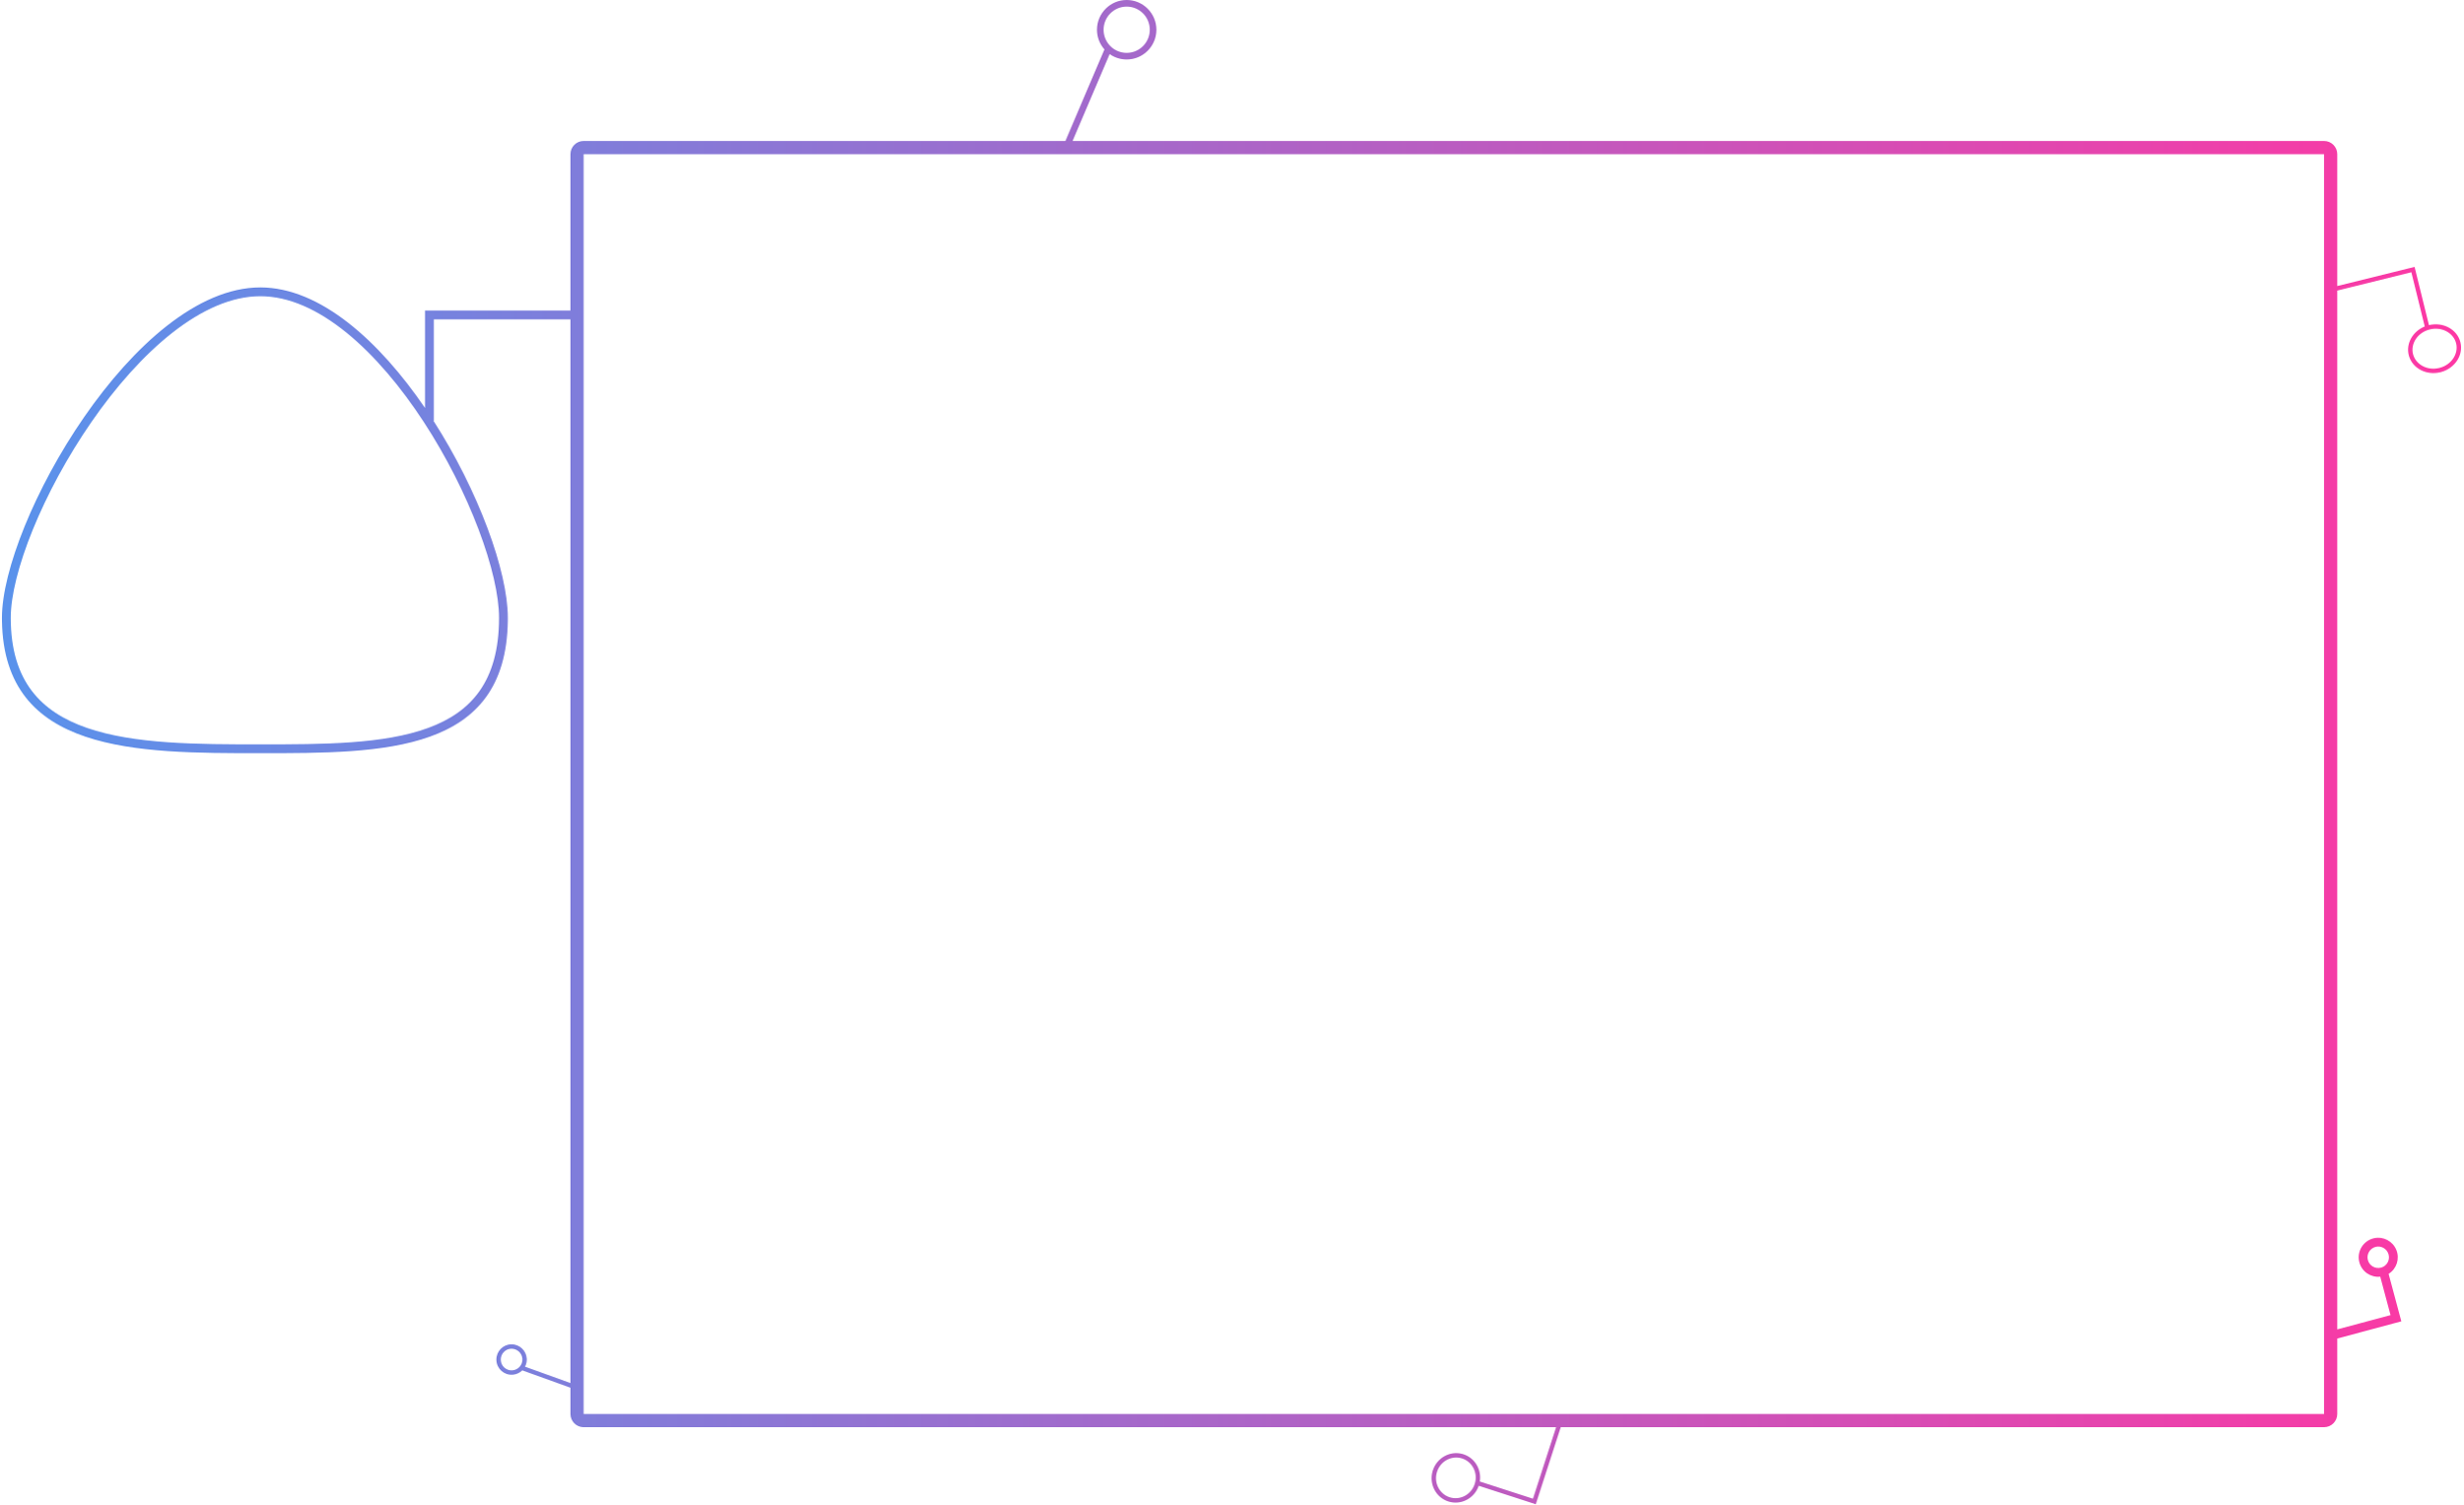
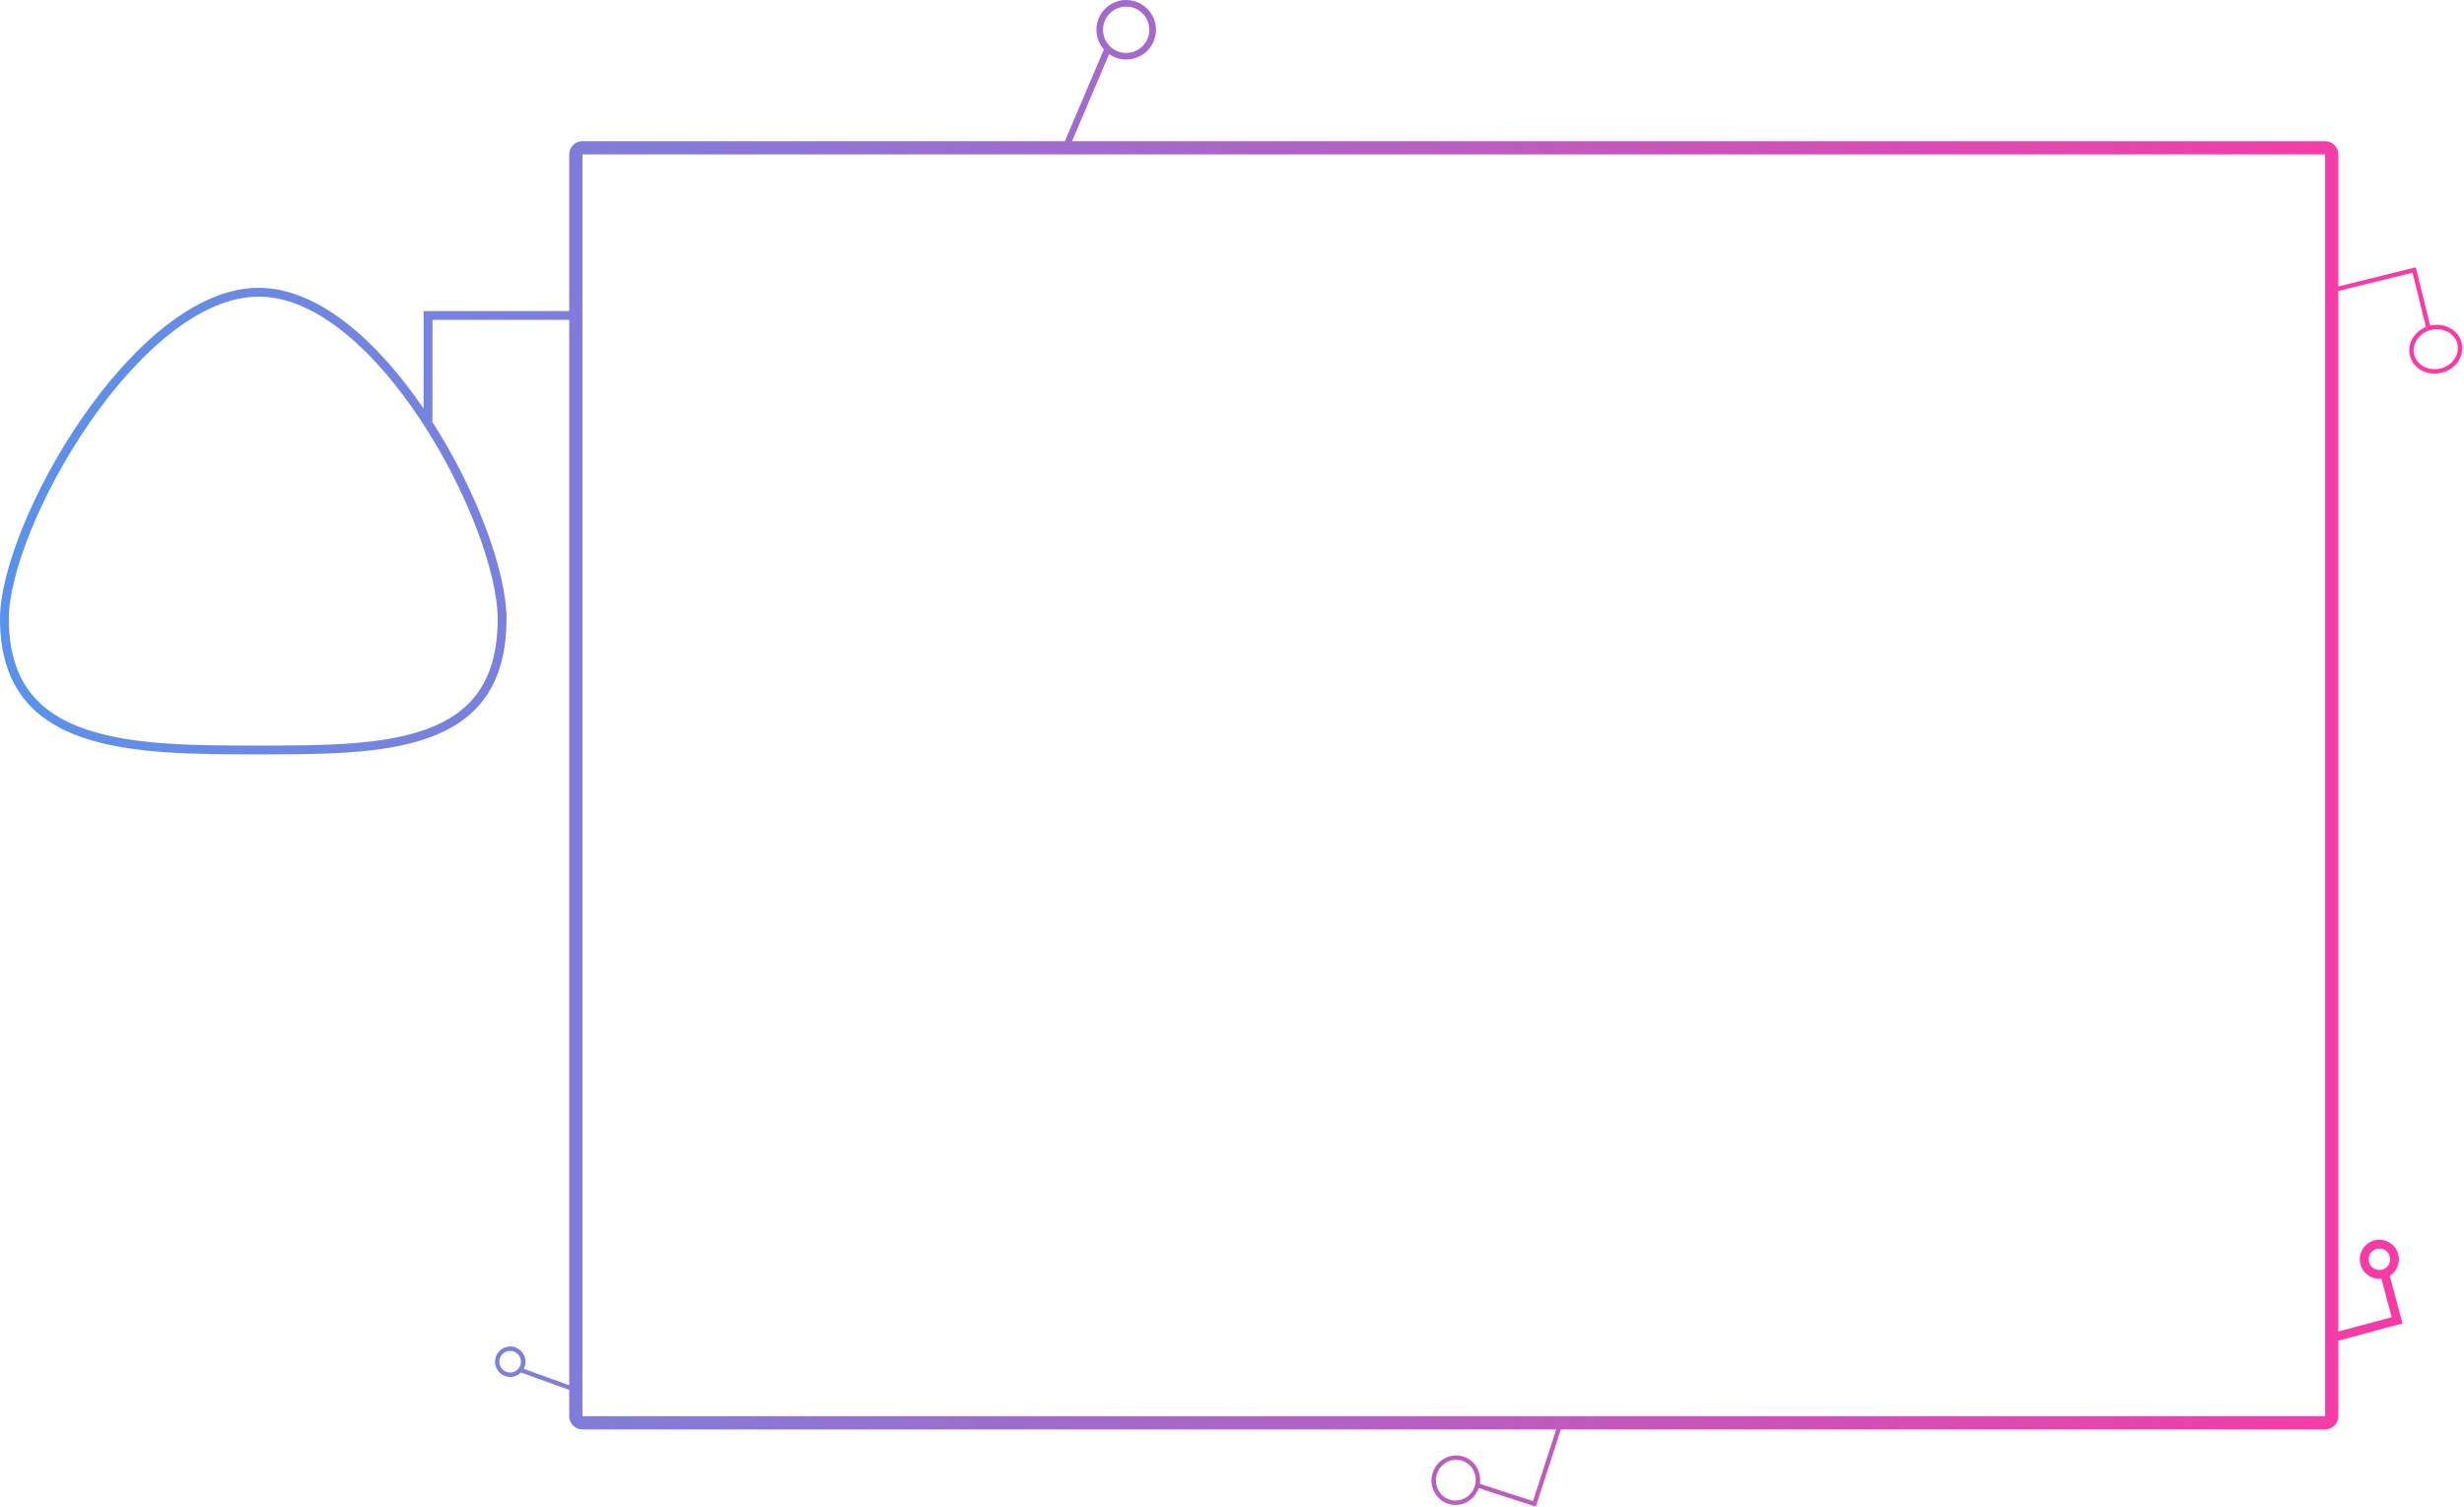
- <svg xmlns="http://www.w3.org/2000/svg" width="1118" height="683" fill="none">
-   <path fill="url(#a)" d="M511.418 0c7.456 0 13.5 6.044 13.5 13.5s-6.044 13.5-13.5 13.5a13.44 13.44 0 0 1-7.752-2.446L486.881 64h568.039c3.31 0 6 2.686 6 6v59.856l33.16-8.186.48 1.941-33.64 8.306v471.687l24.19-6.482 1.03 3.864-25.22 6.758V642c0 3.314-2.69 6-6 6H708.457l-10.712 33.082h.001l-.615 1.902-25.892-8.382c-1.993 5.776-8.146 8.951-13.856 7.102-5.599-1.813-8.715-7.791-7.164-13.536l.164-.555c1.854-5.725 7.766-8.978 13.388-7.474l.542.16c5.217 1.689 8.277 6.995 7.416 12.359l24.114 7.808L706.354 648H264.918l-.309-.008a6 6 0 0 1-5.691-5.992v-11.92l-21.861-7.887a6.875 6.875 0 0 1-4.115 1.958l-.354.029a6.908 6.908 0 0 1-7.283-6.509l-.012-.356a6.907 6.907 0 0 1 6.52-6.927l.357-.011a6.906 6.906 0 0 1 6.926 6.519l.011.356a6.862 6.862 0 0 1-.804 3.265l20.615 7.437V145h-62v46.01h-.182c20.372 31.752 33.764 68.346 33.764 89.49l-.011 1.43c-.856 60.044-55.883 60.044-112.324 60.044-56.44 0-116.339-.001-117.271-60.044l-.011-1.43c0-43.026 60.398-150.026 117.283-150.026 27.219 0 54.108 24.498 74.752 54.763V141h66V70a6 6 0 0 1 6-6H483.62l17.684-41.559a13.448 13.448 0 0 1-3.386-8.941c0-7.456 6.044-13.5 13.5-13.5Zm152.279 662.202c-4.688-1.517-9.824 1.128-11.411 6.027-1.586 4.901 1.025 10.055 5.713 11.573 4.688 1.517 9.824-1.128 11.411-6.028 1.587-4.9-1.025-10.054-5.713-11.572ZM264.918 642h790.002V70H264.918v572Zm-32.992-29.615a4.907 4.907 0 1 0 .549 9.799 4.907 4.907 0 0 0-.549-9.799Zm845.744-50.197a8.873 8.873 0 0 1 6.56 16.196l5.78 21.566-3.87 1.035-5.7-21.299c-4.26.446-8.34-2.256-9.48-6.527l-.11-.444c-.98-4.588 1.79-9.191 6.38-10.419l.44-.108Zm6.56 7.416a4.878 4.878 0 0 0-5.97-3.445 4.87 4.87 0 1 0 5.97 3.445Zm-966.065-435.13c-12.977 0-26.563 6.125-39.856 16.54-13.254 10.383-25.874 24.769-36.827 40.613-10.942 15.829-20.13 32.982-26.569 48.789-6.476 15.897-10.03 30.089-10.03 40.084 0 14.691 3.597 25.315 9.514 33.123 5.937 7.835 14.501 13.218 25.103 16.886 21.438 7.417 49.998 7.465 78.665 7.465 28.691 0 55.962-.054 76.123-7.441 9.94-3.642 17.888-8.986 23.388-16.797s8.824-18.474 8.824-33.236c0-10.054-3.278-24.285-9.294-40.178-5.986-15.813-14.564-32.964-24.892-48.784-10.338-15.837-22.339-30.203-35.118-40.566-12.809-10.389-26.072-16.498-39.031-16.498Zm984.375 13.133c6.45-1.545 12.83 1.932 14.28 7.802 1.41 5.714-2.37 11.597-8.49 13.413l-.6.163c-6.38 1.575-12.71-1.777-14.3-7.507l-.07-.276c-1.31-5.323 1.88-10.792 7.27-12.983l-6.55-26.551 1.94-.48 6.52 26.419Zm12.34 8.282c-1.15-4.657-6.36-7.697-11.95-6.32-5.58 1.379-8.78 6.496-7.63 11.154 1.15 4.657 6.37 7.698 11.95 6.32 5.58-1.379 8.78-6.497 7.63-11.154ZM511.418 3c-5.799 0-10.5 4.701-10.5 10.5s4.701 10.5 10.5 10.5 10.5-4.701 10.5-10.5S517.217 3 511.418 3Z" />
+ <svg xmlns="http://www.w3.org/2000/svg" width="1117" height="683" fill="none">
+   <path fill="url(#a)" d="M510.535 0c7.456 0 13.5 6.044 13.5 13.5s-6.044 13.5-13.5 13.5a13.44 13.44 0 0 1-7.752-2.446L485.998 64h568.042c3.31 0 6 2.686 6 6v59.856l33.16-8.186.48 1.941-33.64 8.306v471.687l24.19-6.482 1.03 3.864-25.22 6.758V642l-.01.309a5.998 5.998 0 0 1-5.99 5.691H707.574l-10.712 33.082h.001l-.615 1.902-25.892-8.382c-1.992 5.776-8.146 8.951-13.856 7.102-5.599-1.813-8.715-7.791-7.164-13.536l.164-.555c1.854-5.725 7.766-8.978 13.388-7.474l.543.16c5.216 1.689 8.276 6.995 7.415 12.359l24.114 7.808L705.472 648H264.035l-.308-.008a6 6 0 0 1-5.692-5.992v-11.92l-21.861-7.887a6.872 6.872 0 0 1-4.114 1.958l-.355.029a6.908 6.908 0 0 1-7.283-6.509l-.012-.356a6.908 6.908 0 0 1 6.521-6.927l.356-.011a6.906 6.906 0 0 1 6.926 6.519l.012.356a6.875 6.875 0 0 1-.805 3.265l20.615 7.437V145h-62v46.01h-.181c20.371 31.752 33.763 68.346 33.763 89.49l-.011 1.43c-.856 60.044-55.883 60.044-112.324 60.044-56.44 0-116.339-.001-117.271-60.044L0 280.5c0-43.026 60.398-150.026 117.283-150.026 27.219 0 54.108 24.498 74.752 54.763V141h66V70a6 6 0 0 1 5.692-5.992l.308-.008h218.702l17.684-41.559a13.448 13.448 0 0 1-3.386-8.941c0-7.456 6.044-13.5 13.5-13.5Zm152.279 662.202c-4.688-1.517-9.824 1.128-11.411 6.027-1.586 4.901 1.025 10.055 5.713 11.573 4.688 1.517 9.824-1.128 11.411-6.028 1.587-4.9-1.024-10.054-5.713-11.572ZM264.035 642h790.005V70H264.035v572Zm-32.992-29.615a4.908 4.908 0 1 0 .55 9.8 4.908 4.908 0 0 0-.55-9.8Zm845.747-50.197a8.873 8.873 0 0 1 6.56 16.196l5.78 21.566-3.87 1.035-5.71-21.299a8.876 8.876 0 0 1-9.48-6.527l-.1-.444a8.862 8.862 0 0 1 6.37-10.419l.45-.108Zm6.55 7.416a4.863 4.863 0 0 0-5.96-3.445 4.864 4.864 0 0 0-3.44 5.965 4.862 4.862 0 0 0 5.96 3.442 4.861 4.861 0 0 0 3.44-5.962Zm-966.058-435.13c-12.977 0-26.563 6.125-39.856 16.54-13.254 10.383-25.874 24.769-36.826 40.613-10.943 15.829-20.13 32.982-26.57 48.789C7.554 256.313 4 270.505 4 280.5c0 14.691 3.597 25.315 9.514 33.123 5.937 7.835 14.502 13.218 25.103 16.886 21.439 7.417 49.998 7.465 78.665 7.465 28.691 0 55.962-.054 76.123-7.441 9.94-3.642 17.888-8.986 23.388-16.797 5.501-7.811 8.824-18.474 8.824-33.236 0-10.054-3.278-24.285-9.294-40.178-5.985-15.813-14.564-32.964-24.891-48.784-10.339-15.837-22.34-30.203-35.119-40.566-12.809-10.389-26.072-16.498-39.031-16.498Zm984.378 13.133c6.45-1.545 12.83 1.932 14.28 7.802 1.41 5.714-2.37 11.597-8.5 13.413l-.59.163c-6.38 1.575-12.72-1.777-14.3-7.507l-.07-.276c-1.32-5.323 1.87-10.792 7.27-12.983l-6.55-26.551 1.94-.48 6.52 26.419Zm12.34 8.282c-1.15-4.657-6.37-7.697-11.95-6.32-5.58 1.379-8.78 6.496-7.63 11.154 1.15 4.657 6.36 7.698 11.95 6.32 5.58-1.379 8.78-6.497 7.63-11.154ZM510.535 3c-5.799 0-10.5 4.701-10.5 10.5s4.701 10.5 10.5 10.5 10.5-4.701 10.5-10.5S516.334 3 510.535 3Z" />
  <defs>
-     <linearGradient id="a" x1="6.381" x2="1123.77" y1="528.347" y2="528.347" gradientUnits="userSpaceOnUse">
+     <linearGradient id="a" x1="5.498" x2="1122.89" y1="528.347" y2="528.347" gradientUnits="userSpaceOnUse">
      <stop stop-color="#5A92EB" />
      <stop offset="1" stop-color="#FE37A3" />
    </linearGradient>
  </defs>
</svg>
